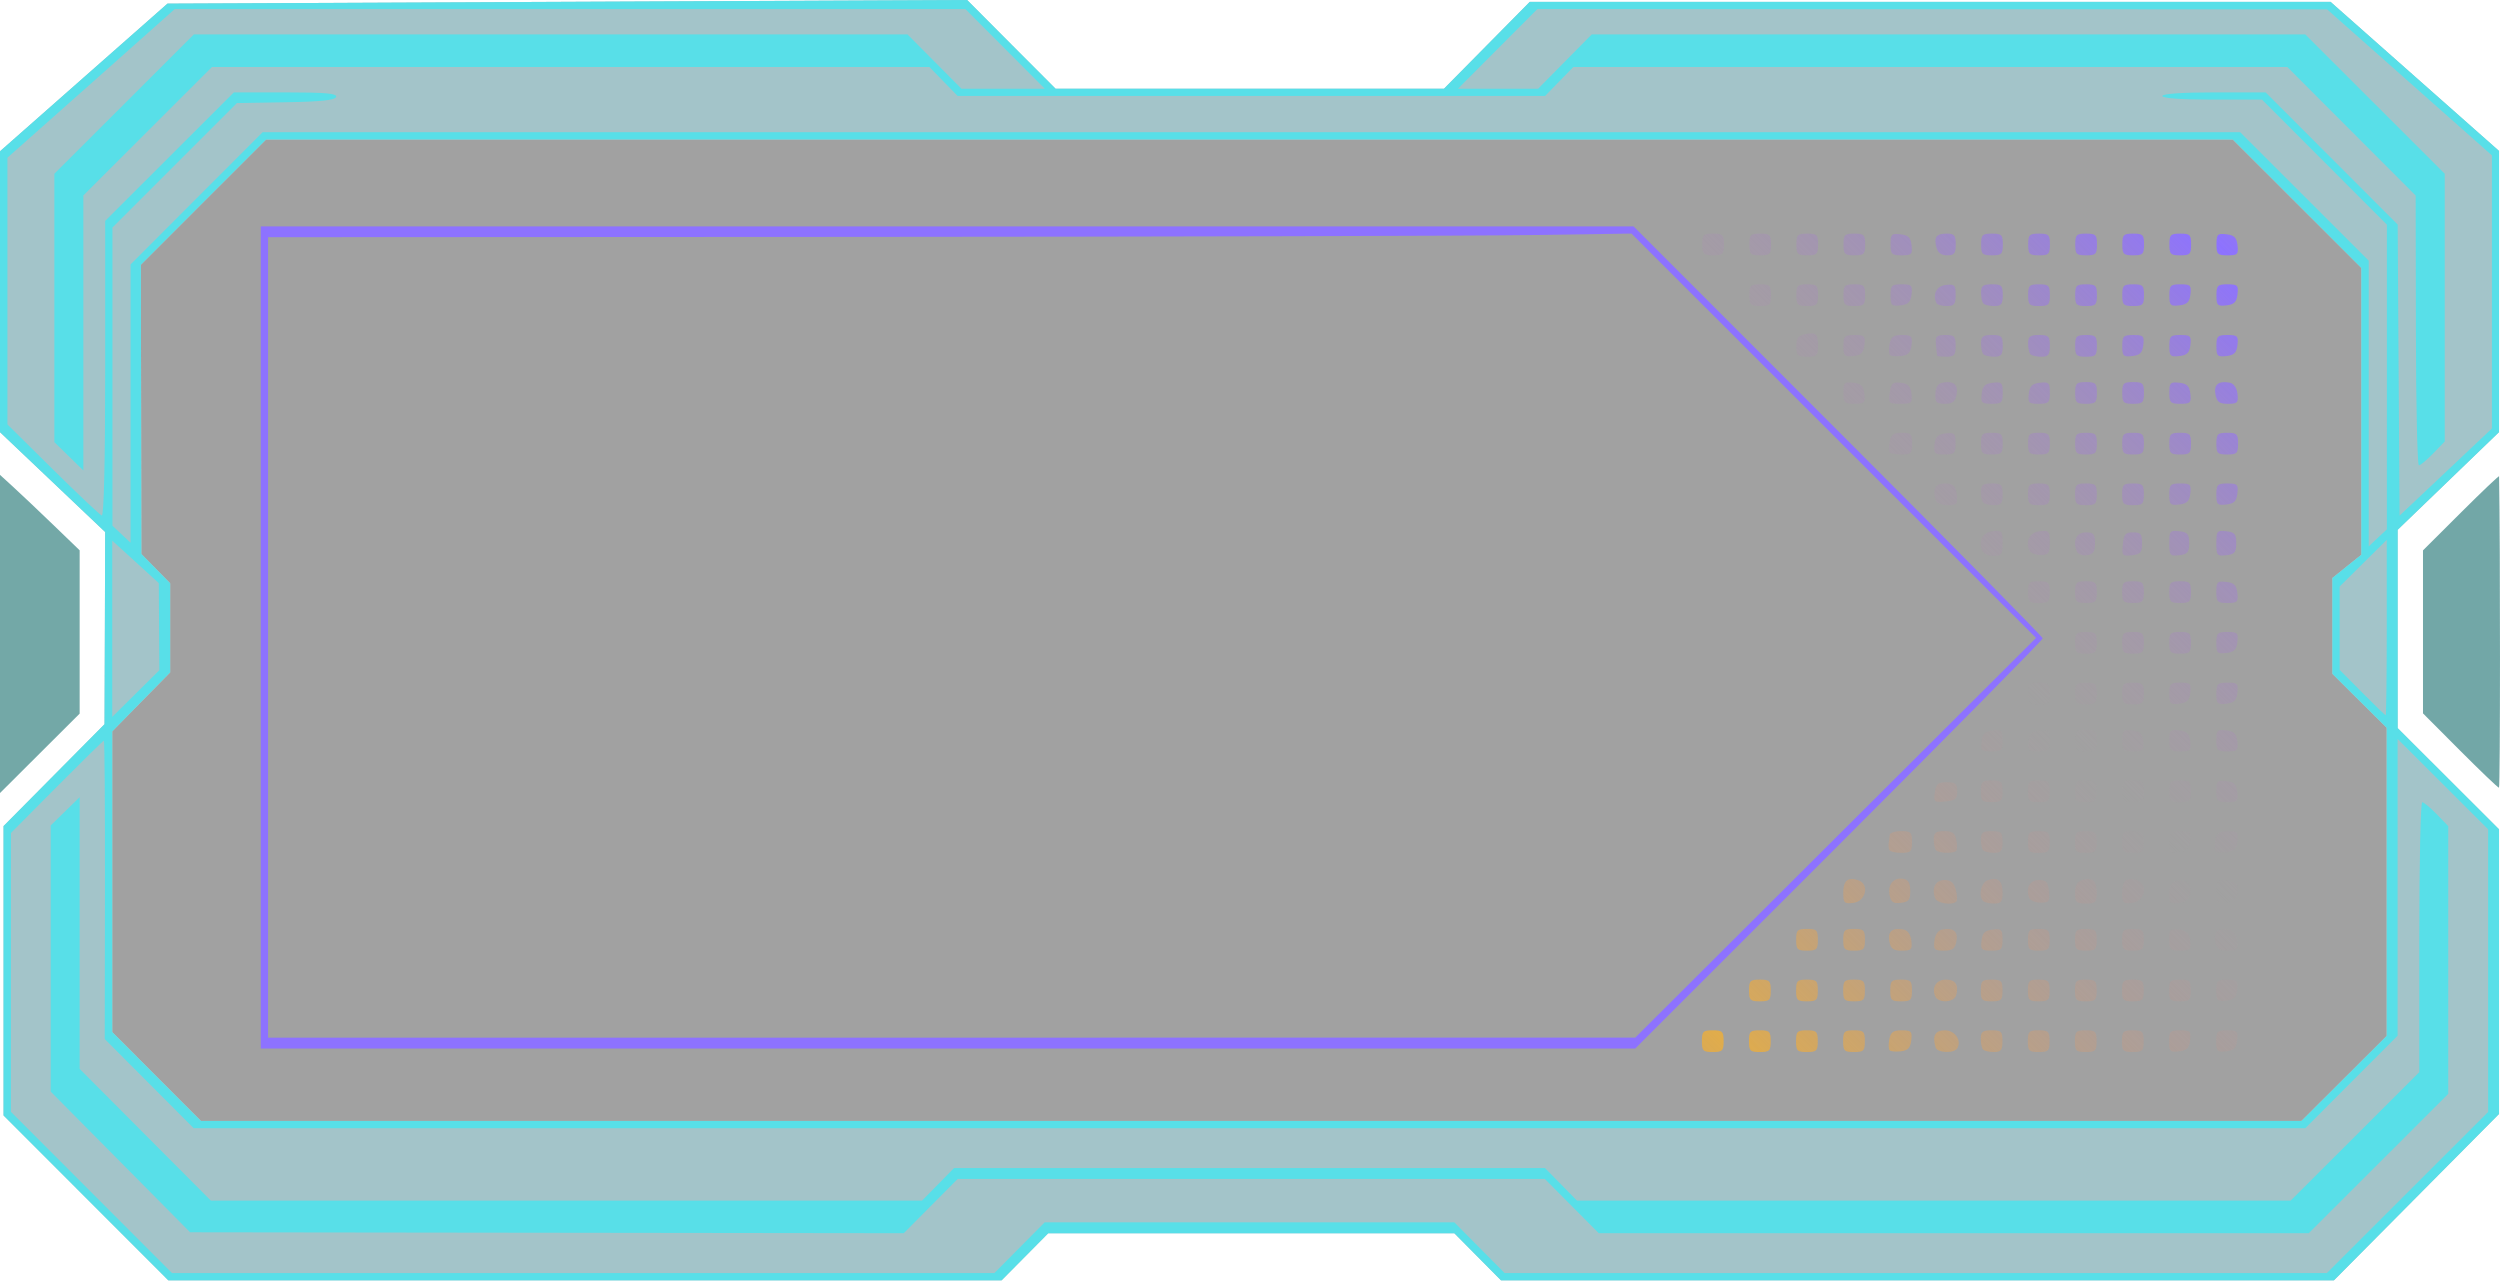
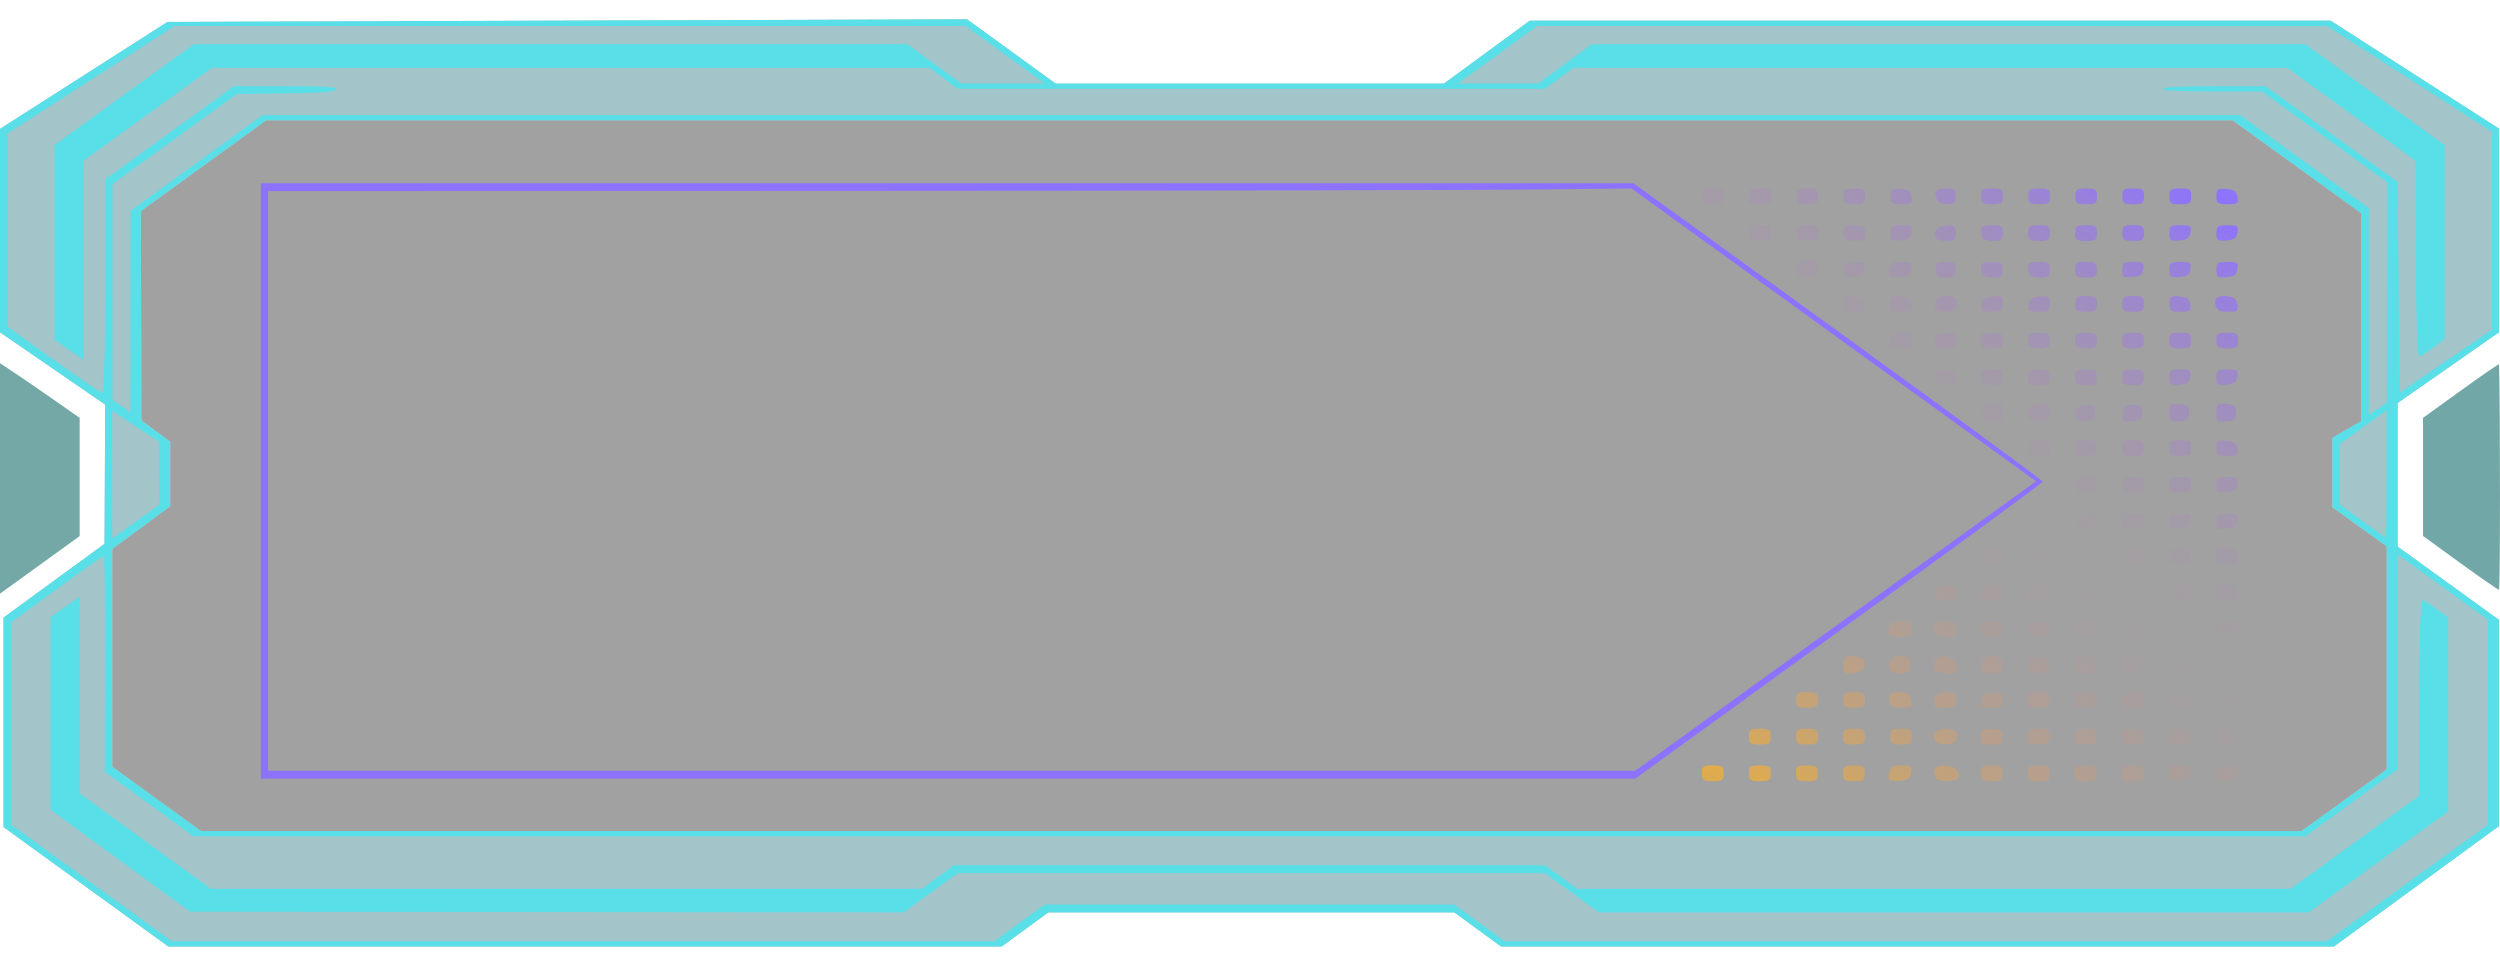
- <svg xmlns="http://www.w3.org/2000/svg" xmlns:xlink="http://www.w3.org/1999/xlink" width="323.562" height="165.703" viewBox="0 0 85.609 43.842" version="1.1" id="svg1" xml:space="preserve">
+ <svg xmlns="http://www.w3.org/2000/svg" xmlns:xlink="http://www.w3.org/1999/xlink" width="323.562" height="125" viewBox="0 0 323.562 125" version="1.1" id="svg1" xml:space="preserve">
  <defs id="defs1">
    <linearGradient id="linearGradient640">
      <stop style="stop-color:#e0ac4b;stop-opacity:1;" offset="0" id="stop640" />
      <stop style="stop-color:#b68fa5;stop-opacity:0;" offset="0.5" id="stop647" />
      <stop style="stop-color:#8d72ff;stop-opacity:1;" offset="1" id="stop641" />
    </linearGradient>
    <linearGradient xlink:href="#linearGradient640" id="linearGradient641" x1="188.697" y1="58.363" x2="210.709" y2="36.336" gradientUnits="userSpaceOnUse" spreadMethod="reflect" />
  </defs>
  <g id="layer1" transform="translate(-132.9531,-26.02425)">
-     <g id="g495" style="display:inline">
+     <g id="g495" style="display:inline" transform="matrix(3.779528,0,0,2.737084,-369.5469,-42.70631)">
      <path id="path499" style="display:inline;opacity:0.547;fill:#58949c;fill-opacity:1" d="m 166.071,26.024 -13.691,0.062 -13.692,0.062 -2.868,2.529 -2.868,2.529 v 4.808 4.808 l 1.801,1.71 1.801,1.71 -0.01,3.291 -0.011,3.291 -1.729,1.744 -1.729,1.744 v 4.954 4.955 l 2.821,2.823 2.821,2.823 h 14.267 14.267 l 0.799,-0.806 0.799,-0.806 h 6.953 6.953 l 0.799,0.806 0.799,0.806 h 14.261 14.261 l 2.827,-2.848 2.827,-2.849 v -4.874 -4.873 l -1.736,-1.733 -1.736,-1.733 v -3.395 -3.395 l 1.736,-1.673 1.736,-1.673 v -4.814 -4.814 l -2.884,-2.552 -2.884,-2.552 -13.711,-0.001 -13.711,-5.17e-4 -1.47,1.488 -1.47,1.488 h -6.649 -6.649 l -1.516,-1.519 z m -24.005,4.775 h 33.672 33.672 l 2.203,2.2 2.202,2.2 v 4.91 4.911 l -0.496,0.398 -0.496,0.399 v 1.64 1.641 l 0.93,0.924 0.93,0.924 v 5.276 5.276 l -1.459,1.455 -1.459,1.455 h -35.967 -35.967 l -1.518,-1.521 -1.517,-1.521 v -5.149 -5.149 l 0.992,-1.01 0.992,-1.009 v -1.525 -1.525 l -0.494,-0.503 -0.493,-0.502 -0.008,-4.952 -0.008,-4.953 2.144,-2.146 z" />
      <path style="display:inline;fill:#156d6c;fill-opacity:0.6" d="m 217.194,51.726 -1.269,-1.273 v -2.791 -2.791 l 1.302,-1.298 c 0.716,-0.714 1.303,-1.271 1.303,-1.238 0.044,2.38 0.042,10.664 -0.003,10.664 -0.035,-1.5e-5 -0.635,-0.573 -1.333,-1.273 z" id="path482" />
      <path style="display:inline;opacity:1;fill:#156d6c;fill-opacity:0.596" d="m 132.953,47.733 v -5.448 l 0.465,0.425 c 0.256,0.234 0.87,0.816 1.364,1.292 l 0.899,0.867 v 2.796 2.796 l -1.364,1.36 -1.364,1.36 z" id="path481" />
      <path style="display:inline;fill:#010102;fill-opacity:0.369" d="m 142.066,30.799 h 33.672 33.672 l 2.203,2.2 2.202,2.2 v 4.91 4.911 l -0.496,0.398 -0.496,0.399 v 1.64 1.641 l 0.93,0.924 0.93,0.924 v 5.276 5.276 l -1.459,1.455 -1.459,1.455 h -35.967 -35.967 l -1.518,-1.521 -1.517,-1.521 v -5.149 -5.149 l 0.992,-1.01 0.992,-1.009 v -1.525 -1.525 l -0.494,-0.503 -0.493,-0.502 -0.008,-4.952 -0.008,-4.953 2.144,-2.146 z" id="path647" />
      <path id="path334" style="display:inline;fill:#58dfe8;fill-opacity:1" d="m 166.071,26.024 -13.691,0.062 -13.692,0.062 -2.868,2.529 -2.868,2.529 v 4.808 4.808 l 1.801,1.71 1.801,1.71 -0.01,3.291 -0.011,3.291 -1.729,1.744 -1.729,1.744 v 4.954 4.955 l 2.821,2.823 2.821,2.823 h 14.267 14.267 l 0.799,-0.806 0.799,-0.806 h 6.953 6.953 l 0.799,0.806 0.799,0.806 h 14.261 14.261 l 2.827,-2.848 2.827,-2.849 v -4.874 -4.873 l -1.736,-1.733 -1.736,-1.733 v -3.395 -3.395 l 1.736,-1.673 1.736,-1.673 v -4.814 -4.814 l -2.884,-2.552 -2.884,-2.552 -13.711,-0.001 -13.711,-5.17e-4 -1.47,1.488 -1.47,1.488 h -6.649 -6.649 l -1.516,-1.519 z m -27.133,0.31 h 13.536 13.536 l 1.36,1.364 1.36,1.364 h -1.427 -1.427 l -0.924,-0.93 -0.924,-0.93 h -12.218 -12.218 l -2.388,2.386 -2.389,2.386 v 4.596 4.596 l 0.496,0.484 0.496,0.484 v -4.708 -4.708 l 2.203,-2.2 2.202,-2.2 h 12.283 12.283 l 0.484,0.496 0.485,0.496 h 10.057 10.058 l 0.484,-0.496 0.485,-0.496 h 12.224 12.223 l 2.198,2.201 2.198,2.201 0.008,4.62 c 0.004,2.541 0.05,4.62 0.102,4.62 0.052,0 0.272,-0.184 0.49,-0.409 l 0.396,-0.409 v -4.584 -4.584 l -2.388,-2.386 -2.388,-2.386 h -12.217 -12.217 l -0.918,0.93 -0.918,0.93 h -1.372 -1.373 l 1.36,-1.364 1.36,-1.364 13.521,0.006 13.521,0.005 2.822,2.5 2.822,2.5 v 4.677 4.676 l -1.581,1.492 -1.581,1.492 -0.033,-4.984 -0.032,-4.984 -2.261,-2.263 -2.261,-2.263 h -1.769 c -1.096,0 -1.768,0.047 -1.768,0.124 0,0.077 0.652,0.124 1.707,0.124 h 1.706 l 2.138,2.14 2.138,2.141 v 5.217 l -5.2e-4,5.217 -0.31,0.291 -0.31,0.291 v -4.891 -4.891 l -2.202,-2.2 -2.202,-2.2 h -33.858 -33.858 l -2.262,2.264 -2.262,2.265 v 4.764 4.765 l -0.31,-0.291 -0.31,-0.291 V 38.921 33.816 l 2.131,-2.131 2.131,-2.131 1.673,-0.028 c 1.207,-0.02 1.687,-0.072 1.724,-0.183 0.04,-0.119 -0.359,-0.155 -1.725,-0.155 h -1.777 l -2.202,2.2 -2.203,2.2 v 5.065 c 0,3.171 -0.044,5.05 -0.118,5.024 -0.065,-0.023 -0.819,-0.734 -1.674,-1.58 l -1.556,-1.539 v -4.567 -4.567 l 2.869,-2.545 z m 3.128,4.465 h 33.672 33.672 l 2.203,2.2 2.202,2.2 v 4.91 4.911 l -0.496,0.398 -0.496,0.399 v 1.64 1.641 l 0.93,0.924 0.93,0.924 v 5.276 5.276 l -1.459,1.455 -1.459,1.455 h -35.967 -35.967 l -1.518,-1.521 -1.517,-1.521 v -5.149 -5.149 l 0.992,-1.01 0.992,-1.009 v -1.525 -1.525 l -0.494,-0.503 -0.493,-0.502 -0.008,-4.952 -0.008,-4.953 2.144,-2.146 z m 72.618,13.712 v 3.004 c 0,1.652 -0.016,3.004 -0.035,3.004 -0.019,0 -0.382,-0.351 -0.806,-0.779 l -0.772,-0.778 v -1.427 -1.426 l 0.806,-0.799 z m -77.887,0.027 0.797,0.727 0.797,0.727 0.009,1.492 0.009,1.492 -0.806,0.799 -0.806,0.799 v -3.018 z m 78.259,6.791 1.55,1.547 1.55,1.547 v 4.839 4.84 l -2.761,2.758 -2.761,2.758 h -14.079 -14.079 l -0.861,-0.868 -0.861,-0.868 h -7.014 -7.014 l -0.861,0.868 -0.861,0.868 H 152.924 138.843 l -2.758,-2.761 -2.758,-2.761 5.2e-4,-4.774 0.001,-4.774 1.57,-1.581 c 0.864,-0.87 1.589,-1.581 1.613,-1.581 0.024,0 0.04,2.299 0.036,5.109 l -0.008,5.109 1.522,1.526 1.523,1.527 h 36.156 36.156 l 1.579,-1.583 1.58,-1.583 v -5.081 z m -79.375,1.993 -0.496,0.484 -0.496,0.484 v 4.557 4.557 l 2.387,2.409 2.387,2.409 12.219,0.016 12.219,0.016 0.924,-0.93 0.924,-0.93 h 10.052 10.052 l 0.924,0.93 0.924,0.93 h 12.156 12.156 l 2.389,-2.386 2.388,-2.386 v -4.584 -4.584 l -0.396,-0.409 c -0.218,-0.225 -0.441,-0.409 -0.496,-0.409 -0.055,0 -0.1,2.08 -0.1,4.621 v 4.621 l -2.202,2.2 -2.203,2.2 H 199.175 186.955 l -0.548,-0.558 -0.548,-0.558 h -10.118 -10.118 l -0.548,0.558 -0.548,0.558 h -12.177 -12.176 l -2.247,-2.256 -2.246,-2.256 V 57.974 Z" />
      <path id="path638" style="display:inline;fill:url(#linearGradient641);fill-opacity:1" d="m 191.616,34.024 c -0.331,0 -0.372,0.041 -0.372,0.372 0,0.331 0.041,0.372 0.372,0.372 0.331,0 0.372,-0.041 0.372,-0.372 0,-0.331 -0.041,-0.372 -0.372,-0.372 z m 1.612,0 c -0.331,0 -0.372,0.041 -0.372,0.372 0,0.331 0.041,0.372 0.372,0.372 0.331,0 0.372,-0.041 0.372,-0.372 0,-0.331 -0.041,-0.372 -0.372,-0.372 z m 1.612,0 c -0.331,0 -0.372,0.041 -0.372,0.372 0,0.331 0.041,0.372 0.372,0.372 0.331,0 0.372,-0.041 0.372,-0.372 0,-0.331 -0.041,-0.372 -0.372,-0.372 z m 1.612,0 c -0.331,0 -0.372,0.041 -0.372,0.372 0,0.331 0.041,0.372 0.372,0.372 0.331,0 0.372,-0.041 0.372,-0.372 0,-0.331 -0.041,-0.372 -0.372,-0.372 z m 3.17,0 c -0.365,0 -0.452,0.116 -0.359,0.474 0.048,0.182 0.167,0.27 0.366,0.27 0.246,0 0.296,-0.063 0.296,-0.372 0,-0.312 -0.049,-0.372 -0.303,-0.372 z m 1.543,0 c -0.331,0 -0.372,0.041 -0.372,0.372 0,0.331 0.041,0.372 0.372,0.372 0.331,0 0.372,-0.041 0.372,-0.372 0,-0.331 -0.041,-0.372 -0.372,-0.372 z m 1.612,0 c -0.331,0 -0.372,0.041 -0.372,0.372 0,0.331 0.041,0.372 0.372,0.372 0.331,0 0.372,-0.041 0.372,-0.372 0,-0.331 -0.041,-0.372 -0.372,-0.372 z m 1.612,0 c -0.331,0 -0.372,0.041 -0.372,0.372 0,0.331 0.041,0.372 0.372,0.372 0.331,0 0.372,-0.041 0.372,-0.372 0,-0.331 -0.041,-0.372 -0.372,-0.372 z m 1.612,0 c -0.331,0 -0.372,0.041 -0.372,0.372 0,0.331 0.041,0.372 0.372,0.372 0.331,0 0.372,-0.041 0.372,-0.372 0,-0.331 -0.041,-0.372 -0.372,-0.372 z m 1.612,0 c -0.331,0 -0.372,0.041 -0.372,0.372 0,0.331 0.041,0.372 0.372,0.372 0.331,0 0.372,-0.041 0.372,-0.372 0,-0.331 -0.041,-0.372 -0.372,-0.372 z m -9.763,0.013 c -0.139,0.011 -0.159,0.095 -0.159,0.351 0,0.342 0.039,0.38 0.38,0.38 0.342,0 0.376,-0.035 0.341,-0.341 -0.031,-0.268 -0.112,-0.35 -0.38,-0.38 -0.077,-0.009 -0.136,-0.013 -0.182,-0.01 z m 11.162,0 c -0.139,0.011 -0.159,0.095 -0.159,0.351 0,0.342 0.039,0.38 0.38,0.38 0.342,0 0.376,-0.035 0.341,-0.341 -0.031,-0.268 -0.112,-0.35 -0.38,-0.38 -0.077,-0.009 -0.136,-0.013 -0.182,-0.01 z m -15.786,1.723 c -0.331,0 -0.372,0.041 -0.372,0.372 0,0.331 0.041,0.372 0.372,0.372 0.331,0 0.372,-0.041 0.372,-0.372 0,-0.331 -0.041,-0.372 -0.372,-0.372 z m 1.612,0 c -0.331,0 -0.372,0.041 -0.372,0.372 0,0.331 0.041,0.372 0.372,0.372 0.331,0 0.372,-0.041 0.372,-0.372 0,-0.331 -0.041,-0.372 -0.372,-0.372 z m 1.612,0 c -0.331,0 -0.372,0.041 -0.372,0.372 0,0.331 0.041,0.372 0.372,0.372 0.331,0 0.372,-0.041 0.372,-0.372 0,-0.331 -0.041,-0.372 -0.372,-0.372 z m 1.621,0 c -0.342,0 -0.38,0.039 -0.38,0.38 0,0.342 0.035,0.376 0.341,0.341 0.268,-0.031 0.35,-0.112 0.38,-0.38 0.035,-0.306 6.5e-4,-0.341 -0.341,-0.341 z m 3.092,0 c -0.307,0 -0.372,0.051 -0.372,0.289 0,0.159 0.037,0.327 0.083,0.372 0.045,0.045 0.213,0.083 0.372,0.083 0.239,0 0.289,-0.065 0.289,-0.372 0,-0.331 -0.041,-0.372 -0.372,-0.372 z m 1.612,0 c -0.331,0 -0.372,0.041 -0.372,0.372 0,0.331 0.041,0.372 0.372,0.372 0.331,0 0.372,-0.041 0.372,-0.372 0,-0.331 -0.041,-0.372 -0.372,-0.372 z m 1.612,0 c -0.331,0 -0.372,0.041 -0.372,0.372 0,0.331 0.041,0.372 0.372,0.372 0.331,0 0.372,-0.041 0.372,-0.372 0,-0.331 -0.041,-0.372 -0.372,-0.372 z m 1.612,0 c -0.331,0 -0.372,0.041 -0.372,0.372 0,0.331 0.041,0.372 0.372,0.372 0.331,0 0.372,-0.041 0.372,-0.372 0,-0.331 -0.041,-0.372 -0.372,-0.372 z m 1.621,0 c -0.342,0 -0.38,0.039 -0.38,0.38 0,0.342 0.035,0.376 0.341,0.341 0.268,-0.031 0.35,-0.112 0.38,-0.38 0.035,-0.306 6.5e-4,-0.341 -0.341,-0.341 z m 1.612,0 c -0.342,0 -0.38,0.039 -0.38,0.38 0,0.342 0.035,0.376 0.341,0.341 0.268,-0.031 0.35,-0.112 0.38,-0.38 0.035,-0.306 6.5e-4,-0.341 -0.341,-0.341 z m -9.477,0.012 c -0.021,-0.001 -0.045,-10e-4 -0.071,5.17e-4 -0.03,0.002 -0.065,0.005 -0.103,0.01 -0.319,0.037 -0.462,0.326 -0.311,0.628 0.026,0.051 0.183,0.093 0.349,0.093 0.255,0 0.303,-0.06 0.303,-0.38 0,-0.262 -0.02,-0.343 -0.167,-0.351 z m -4.754,1.667 c -0.059,-0.002 -0.134,0.009 -0.229,0.027 -0.242,0.046 -0.307,0.134 -0.307,0.417 0,0.315 0.045,0.358 0.372,0.358 0.326,0 0.372,-0.044 0.372,-0.351 0,-0.331 -0.031,-0.444 -0.208,-0.45 z m 1.456,0.057 c -0.342,0 -0.38,0.039 -0.38,0.38 0,0.342 0.035,0.376 0.341,0.341 0.268,-0.031 0.35,-0.112 0.38,-0.38 0.035,-0.306 6.5e-4,-0.341 -0.341,-0.341 z m 1.627,0 c -0.291,0 -0.378,0.063 -0.425,0.307 -0.032,0.169 -0.027,0.339 0.012,0.378 0.039,0.039 0.212,0.054 0.386,0.034 0.24,-0.028 0.324,-0.118 0.354,-0.378 0.035,-0.304 -6.5e-4,-0.341 -0.327,-0.341 z m 1.485,0 c -0.31,0 -0.349,0.042 -0.322,0.341 0.017,0.188 0.036,0.355 0.043,0.372 v 5.17e-4 c 0.011,0.017 0.155,0.03 0.322,0.03 0.262,0 0.31,-0.058 0.31,-0.372 0,-0.326 -0.043,-0.372 -0.353,-0.372 z m 1.593,0 c -0.307,0 -0.372,0.051 -0.372,0.289 0,0.159 0.037,0.327 0.083,0.372 0.045,0.045 0.213,0.083 0.372,0.083 0.239,0 0.289,-0.065 0.289,-0.372 0,-0.331 -0.041,-0.372 -0.372,-0.372 z m 1.612,0 c -0.307,0 -0.372,0.051 -0.372,0.289 0,0.159 0.037,0.327 0.083,0.372 0.045,0.045 0.213,0.083 0.372,0.083 0.239,0 0.289,-0.065 0.289,-0.372 0,-0.331 -0.041,-0.372 -0.372,-0.372 z m 1.612,0 c -0.331,0 -0.372,0.041 -0.372,0.372 0,0.331 0.041,0.372 0.372,0.372 0.331,0 0.372,-0.041 0.372,-0.372 0,-0.331 -0.041,-0.372 -0.372,-0.372 z m 1.621,0 c -0.342,0 -0.38,0.039 -0.38,0.38 0,0.342 0.035,0.376 0.341,0.341 0.268,-0.031 0.35,-0.112 0.38,-0.38 0.035,-0.306 6.5e-4,-0.341 -0.341,-0.341 z m 1.612,0 c -0.342,0 -0.38,0.039 -0.38,0.38 0,0.342 0.035,0.376 0.341,0.341 0.268,-0.031 0.35,-0.112 0.38,-0.38 0.035,-0.306 6.5e-4,-0.341 -0.341,-0.341 z m 1.612,0 c -0.342,0 -0.38,0.039 -0.38,0.38 0,0.342 0.035,0.376 0.341,0.341 0.268,-0.031 0.35,-0.112 0.38,-0.38 0.035,-0.306 6.5e-4,-0.341 -0.341,-0.341 z m -4.845,1.612 c -0.331,0 -0.372,0.041 -0.372,0.372 0,0.331 0.041,0.372 0.372,0.372 0.331,0 0.372,-0.041 0.372,-0.372 0,-0.331 -0.041,-0.372 -0.372,-0.372 z m 1.612,0 c -0.331,0 -0.372,0.041 -0.372,0.372 0,0.331 0.041,0.372 0.372,0.372 0.331,0 0.372,-0.041 0.372,-0.372 0,-0.331 -0.041,-0.372 -0.372,-0.372 z m -6.34,0.002 c -0.057,-7.64e-4 -0.122,0.006 -0.195,0.02 -0.147,0.028 -0.229,0.16 -0.237,0.382 -0.011,0.29 0.037,0.34 0.327,0.34 0.266,0 0.352,-0.069 0.4,-0.32 0.053,-0.277 -0.046,-0.419 -0.295,-0.422 z m 9.455,0 c -0.248,0.004 -0.347,0.145 -0.295,0.422 0.049,0.258 0.132,0.32 0.427,0.32 0.326,0 0.361,-0.037 0.327,-0.34 -0.024,-0.21 -0.125,-0.356 -0.264,-0.382 -0.073,-0.014 -0.138,-0.021 -0.195,-0.02 z m -12.878,0.011 c -0.139,0.011 -0.159,0.095 -0.159,0.351 0,0.342 0.039,0.38 0.38,0.38 0.342,0 0.376,-0.035 0.341,-0.341 -0.031,-0.268 -0.112,-0.35 -0.38,-0.38 -0.077,-0.009 -0.136,-0.013 -0.182,-0.01 z m 5.14,0 c -0.046,-0.004 -0.106,0.001 -0.182,0.01 -0.268,0.031 -0.35,0.112 -0.38,0.38 -0.035,0.306 -6.5e-4,0.341 0.341,0.341 0.342,0 0.38,-0.039 0.38,-0.38 0,-0.256 -0.02,-0.34 -0.159,-0.351 z m 1.612,0 c -0.046,-0.004 -0.106,0.001 -0.182,0.01 -0.268,0.031 -0.35,0.112 -0.38,0.38 -0.035,0.306 -6.5e-4,0.341 0.341,0.341 0.342,0 0.38,-0.039 0.38,-0.38 0,-0.256 -0.02,-0.34 -0.159,-0.351 z m 4.41,0 c -0.139,0.011 -0.159,0.095 -0.159,0.351 0,0.342 0.039,0.38 0.38,0.38 0.342,0 0.376,-0.035 0.341,-0.341 -0.031,-0.268 -0.112,-0.35 -0.38,-0.38 -0.077,-0.009 -0.136,-0.013 -0.182,-0.01 z m -9.447,0.003 c -0.198,-0.008 -0.245,0.065 -0.287,0.349 -0.053,0.359 -0.033,0.379 0.365,0.379 0.386,0 0.417,-0.028 0.381,-0.341 -0.03,-0.263 -0.114,-0.35 -0.365,-0.379 -0.035,-0.004 -0.066,-0.007 -0.095,-0.008 z m 0.125,1.72 c -0.282,0 -0.37,0.065 -0.416,0.307 -0.033,0.169 -0.03,0.336 0.006,0.372 h 5.2e-4 c 0.036,0.036 0.223,0.065 0.416,0.065 0.308,0 0.351,-0.046 0.351,-0.372 0,-0.327 -0.043,-0.372 -0.358,-0.372 z m 3.086,0 c -0.331,0 -0.372,0.041 -0.372,0.372 0,0.331 0.041,0.372 0.372,0.372 0.331,0 0.372,-0.041 0.372,-0.372 0,-0.331 -0.041,-0.372 -0.372,-0.372 z m 1.612,0 c -0.331,0 -0.372,0.041 -0.372,0.372 0,0.331 0.041,0.372 0.372,0.372 0.331,0 0.372,-0.041 0.372,-0.372 0,-0.331 -0.041,-0.372 -0.372,-0.372 z m 1.612,0 c -0.331,0 -0.372,0.041 -0.372,0.372 0,0.331 0.041,0.372 0.372,0.372 0.331,0 0.372,-0.041 0.372,-0.372 0,-0.331 -0.041,-0.372 -0.372,-0.372 z m 1.612,0 c -0.331,0 -0.372,0.041 -0.372,0.372 0,0.331 0.041,0.372 0.372,0.372 0.331,0 0.372,-0.041 0.372,-0.372 0,-0.331 -0.041,-0.372 -0.372,-0.372 z m 1.612,0 c -0.331,0 -0.372,0.041 -0.372,0.372 0,0.331 0.041,0.372 0.372,0.372 0.331,0 0.372,-0.041 0.372,-0.372 0,-0.331 -0.041,-0.372 -0.372,-0.372 z m 1.612,0 c -0.331,0 -0.372,0.041 -0.372,0.372 0,0.331 0.041,0.372 0.372,0.372 0.331,0 0.372,-0.041 0.372,-0.372 0,-0.331 -0.041,-0.372 -0.372,-0.372 z m -9.469,0.012 c -0.021,-0.001 -0.045,-0.001 -0.071,5.17e-4 -0.03,0.002 -0.065,0.005 -0.103,0.01 -0.268,0.031 -0.35,0.112 -0.38,0.38 -0.035,0.306 -6.5e-4,0.341 0.341,0.341 0.342,0 0.38,-0.039 0.38,-0.38 0,-0.262 -0.02,-0.343 -0.167,-0.351 z m -0.199,1.724 c -0.331,0 -0.432,0.192 -0.31,0.589 0.047,0.151 0.57,0.219 0.699,0.09 0.035,-0.036 0.039,-0.203 0.006,-0.372 -0.045,-0.237 -0.136,-0.307 -0.396,-0.307 z m 1.606,0 c -0.307,0 -0.372,0.051 -0.372,0.289 0,0.159 0.037,0.327 0.083,0.372 0.045,0.045 0.213,0.083 0.372,0.083 0.239,0 0.289,-0.065 0.289,-0.372 0,-0.331 -0.041,-0.372 -0.372,-0.372 z m 1.612,0 c -0.331,0 -0.372,0.041 -0.372,0.372 0,0.331 0.041,0.372 0.372,0.372 0.331,0 0.372,-0.041 0.372,-0.372 0,-0.331 -0.041,-0.372 -0.372,-0.372 z m 1.612,0 c -0.331,0 -0.372,0.041 -0.372,0.372 0,0.331 0.041,0.372 0.372,0.372 0.331,0 0.372,-0.041 0.372,-0.372 0,-0.331 -0.041,-0.372 -0.372,-0.372 z m 1.612,0 c -0.331,0 -0.372,0.041 -0.372,0.372 0,0.331 0.041,0.372 0.372,0.372 0.331,0 0.372,-0.041 0.372,-0.372 0,-0.331 -0.041,-0.372 -0.372,-0.372 z m 1.621,0 c -0.342,0 -0.38,0.039 -0.38,0.38 0,0.342 0.035,0.376 0.341,0.341 0.268,-0.031 0.35,-0.112 0.38,-0.38 0.035,-0.306 6.5e-4,-0.341 -0.341,-0.341 z m 1.612,0 c -0.342,0 -0.38,0.039 -0.38,0.38 0,0.342 0.035,0.376 0.341,0.341 0.268,-0.031 0.35,-0.112 0.38,-0.38 0.035,-0.306 6.5e-4,-0.341 -0.341,-0.341 z m -7.861,1.625 c -0.021,-0.001 -0.045,-0.001 -0.072,5.17e-4 -0.031,0.002 -0.066,0.005 -0.105,0.01 -0.345,0.04 -0.492,0.314 -0.357,0.667 0.038,0.098 0.21,0.179 0.382,0.179 0.277,0 0.314,-0.052 0.314,-0.442 0,-0.313 -0.015,-0.404 -0.163,-0.413 z m 1.612,0 c -0.021,-0.001 -0.045,-0.001 -0.072,5.17e-4 -0.031,0.002 -0.065,0.005 -0.104,0.01 -0.339,0.039 -0.492,0.313 -0.362,0.651 0.035,0.09 0.206,0.163 0.382,0.163 0.282,0 0.32,-0.051 0.32,-0.427 0,-0.3 -0.016,-0.389 -0.164,-0.398 z m 4.411,5.17e-4 c -0.14,0.013 -0.154,0.107 -0.154,0.421 0,0.418 0.024,0.448 0.341,0.411 0.288,-0.033 0.341,-0.098 0.341,-0.411 0,-0.314 -0.053,-0.378 -0.341,-0.411 -0.079,-0.009 -0.14,-0.014 -0.187,-0.01 z m 1.612,0 c -0.14,0.013 -0.154,0.107 -0.154,0.421 0,0.418 0.024,0.448 0.341,0.411 0.288,-0.033 0.341,-0.098 0.341,-0.411 0,-0.314 -0.053,-0.378 -0.341,-0.411 -0.079,-0.009 -0.14,-0.014 -0.187,-0.01 z m -4.617,0.049 c -0.32,0 -0.46,0.277 -0.322,0.636 0.042,0.11 0.187,0.171 0.351,0.148 0.219,-0.031 0.28,-0.12 0.28,-0.412 0,-0.314 -0.049,-0.372 -0.308,-0.372 z m 1.611,0 c -0.261,0 -0.317,0.065 -0.35,0.412 -0.037,0.386 -0.018,0.41 0.31,0.372 0.297,-0.034 0.35,-0.096 0.35,-0.412 0,-0.314 -0.048,-0.372 -0.31,-0.372 z m -3.225,1.674 c -0.331,0 -0.372,0.041 -0.372,0.372 0,0.331 0.041,0.372 0.372,0.372 0.331,0 0.372,-0.041 0.372,-0.372 0,-0.331 -0.041,-0.372 -0.372,-0.372 z m 1.612,0 c -0.331,0 -0.372,0.041 -0.372,0.372 0,0.331 0.041,0.372 0.372,0.372 0.331,0 0.372,-0.041 0.372,-0.372 0,-0.331 -0.041,-0.372 -0.372,-0.372 z m 1.612,0 c -0.331,0 -0.372,0.041 -0.372,0.372 0,0.331 0.041,0.372 0.372,0.372 0.331,0 0.372,-0.041 0.372,-0.372 0,-0.331 -0.041,-0.372 -0.372,-0.372 z m 1.612,0 c -0.331,0 -0.372,0.041 -0.372,0.372 0,0.331 0.041,0.372 0.372,0.372 0.331,0 0.372,-0.041 0.372,-0.372 0,-0.331 -0.041,-0.372 -0.372,-0.372 z m 1.399,0.013 c -0.139,0.011 -0.159,0.095 -0.159,0.351 0,0.342 0.039,0.38 0.38,0.38 0.342,0 0.376,-0.035 0.341,-0.341 -0.031,-0.268 -0.112,-0.35 -0.38,-0.38 -0.077,-0.009 -0.136,-0.013 -0.182,-0.01 z m -4.623,1.723 c -0.331,0 -0.372,0.041 -0.372,0.372 0,0.331 0.041,0.372 0.372,0.372 0.331,0 0.372,-0.041 0.372,-0.372 0,-0.331 -0.041,-0.372 -0.372,-0.372 z m 1.612,0 c -0.331,0 -0.372,0.041 -0.372,0.372 0,0.331 0.041,0.372 0.372,0.372 0.331,0 0.372,-0.041 0.372,-0.372 0,-0.331 -0.041,-0.372 -0.372,-0.372 z m 1.612,0 c -0.331,0 -0.372,0.041 -0.372,0.372 0,0.331 0.041,0.372 0.372,0.372 0.331,0 0.372,-0.041 0.372,-0.372 0,-0.331 -0.041,-0.372 -0.372,-0.372 z m 1.621,0 c -0.342,0 -0.38,0.039 -0.38,0.38 0,0.342 0.035,0.376 0.341,0.341 0.268,-0.031 0.35,-0.112 0.38,-0.38 0.035,-0.306 6.5e-4,-0.341 -0.341,-0.341 z m -6.457,1.736 c -0.331,0 -0.372,0.041 -0.372,0.372 0,0.331 0.041,0.372 0.372,0.372 0.331,0 0.372,-0.041 0.372,-0.372 0,-0.331 -0.041,-0.372 -0.372,-0.372 z m 1.612,0 c -0.331,0 -0.372,0.041 -0.372,0.372 0,0.331 0.041,0.372 0.372,0.372 0.331,0 0.372,-0.041 0.372,-0.372 0,-0.331 -0.041,-0.372 -0.372,-0.372 z m 1.612,0 c -0.331,0 -0.372,0.041 -0.372,0.372 0,0.331 0.041,0.372 0.372,0.372 0.331,0 0.372,-0.041 0.372,-0.372 0,-0.331 -0.041,-0.372 -0.372,-0.372 z m 1.621,0 c -0.342,0 -0.38,0.039 -0.38,0.38 0,0.342 0.035,0.376 0.341,0.341 0.268,-0.031 0.35,-0.112 0.38,-0.38 0.035,-0.306 6.5e-4,-0.341 -0.341,-0.341 z m 1.612,0 c -0.342,0 -0.38,0.039 -0.38,0.38 0,0.342 0.035,0.376 0.341,0.341 0.268,-0.031 0.35,-0.112 0.38,-0.38 0.035,-0.306 6.5e-4,-0.341 -0.341,-0.341 z m -4.845,1.612 c -0.331,0 -0.372,0.041 -0.372,0.372 0,0.331 0.041,0.372 0.372,0.372 0.331,0 0.372,-0.041 0.372,-0.372 0,-0.331 -0.041,-0.372 -0.372,-0.372 z m -3.091,0.013 c -0.03,0.002 -0.064,0.005 -0.102,0.01 -0.268,0.031 -0.35,0.112 -0.38,0.38 -0.035,0.306 -6.5e-4,0.341 0.341,0.341 0.342,0 0.38,-0.039 0.38,-0.38 0,-0.256 -0.02,-0.34 -0.159,-0.351 -0.023,-0.002 -0.05,-0.002 -0.08,0 z m 1.612,0 c -0.03,0.002 -0.064,0.005 -0.102,0.01 -0.268,0.031 -0.35,0.112 -0.38,0.38 -0.035,0.306 -6.5e-4,0.341 0.341,0.341 0.342,0 0.38,-0.039 0.38,-0.38 0,-0.256 -0.02,-0.34 -0.159,-0.351 -0.023,-0.002 -0.05,-0.002 -0.08,0 z m 2.878,0 c -0.139,0.011 -0.159,0.095 -0.159,0.351 0,0.342 0.039,0.38 0.38,0.38 0.342,0 0.376,-0.035 0.341,-0.341 -0.031,-0.268 -0.112,-0.35 -0.38,-0.38 -0.077,-0.009 -0.136,-0.013 -0.182,-0.01 z m 1.612,0 c -0.139,0.011 -0.159,0.095 -0.159,0.351 0,0.342 0.039,0.38 0.38,0.38 0.342,0 0.376,-0.035 0.341,-0.341 -0.031,-0.268 -0.112,-0.35 -0.38,-0.38 -0.077,-0.009 -0.136,-0.013 -0.182,-0.01 z m 1.612,0 c -0.139,0.011 -0.159,0.095 -0.159,0.351 0,0.342 0.039,0.38 0.38,0.38 0.342,0 0.376,-0.035 0.341,-0.341 -0.031,-0.268 -0.112,-0.35 -0.38,-0.38 -0.077,-0.009 -0.136,-0.013 -0.182,-0.01 z m -7.848,1.723 c -0.331,0 -0.372,0.041 -0.372,0.372 0,0.331 0.041,0.372 0.372,0.372 0.331,0 0.372,-0.041 0.372,-0.372 0,-0.331 -0.041,-0.372 -0.372,-0.372 z m 1.612,0 c -0.331,0 -0.372,0.041 -0.372,0.372 0,0.331 0.041,0.372 0.372,0.372 0.331,0 0.372,-0.041 0.372,-0.372 0,-0.331 -0.041,-0.372 -0.372,-0.372 z m 1.612,0 c -0.331,0 -0.372,0.041 -0.372,0.372 0,0.331 0.041,0.372 0.372,0.372 0.331,0 0.372,-0.041 0.372,-0.372 0,-0.331 -0.041,-0.372 -0.372,-0.372 z m 1.612,0 c -0.331,0 -0.372,0.041 -0.372,0.372 0,0.331 0.041,0.372 0.372,0.372 0.331,0 0.372,-0.041 0.372,-0.372 0,-0.331 -0.041,-0.372 -0.372,-0.372 z m 1.612,0 c -0.331,0 -0.372,0.041 -0.372,0.372 0,0.331 0.041,0.372 0.372,0.372 0.331,0 0.372,-0.041 0.372,-0.372 0,-0.331 -0.041,-0.372 -0.372,-0.372 z m 1.399,0.013 c -0.139,0.011 -0.159,0.095 -0.159,0.351 0,0.342 0.039,0.38 0.38,0.38 0.342,0 0.376,-0.035 0.341,-0.341 -0.031,-0.268 -0.112,-0.35 -0.38,-0.38 -0.077,-0.009 -0.136,-0.013 -0.182,-0.01 z m -9.39,0.049 c -0.301,0 -0.368,0.057 -0.407,0.349 -0.044,0.328 -0.022,0.347 0.362,0.31 0.343,-0.033 0.408,-0.089 0.407,-0.349 -0.001,-0.259 -0.061,-0.31 -0.362,-0.31 z m -1.559,1.674 c -0.205,0 -0.379,0.056 -0.388,0.124 -0.009,0.068 -0.026,0.194 -0.039,0.279 -0.013,0.085 -0.002,0.197 0.023,0.248 0.025,0.051 0.21,0.093 0.411,0.093 0.323,0 0.365,-0.043 0.365,-0.372 0,-0.331 -0.041,-0.372 -0.372,-0.372 z m 1.474,0 c -0.292,2.4e-5 -0.358,0.053 -0.358,0.289 0,0.159 0.037,0.327 0.083,0.372 0.098,0.098 0.592,0.111 0.685,0.018 0.035,-0.036 0.039,-0.203 0.006,-0.372 -0.046,-0.242 -0.135,-0.307 -0.417,-0.307 z m 1.627,0 c -0.307,0 -0.372,0.051 -0.372,0.289 0,0.159 0.037,0.327 0.083,0.372 0.045,0.045 0.213,0.083 0.372,0.083 0.239,0 0.289,-0.065 0.289,-0.372 0,-0.331 -0.041,-0.372 -0.372,-0.372 z m 1.612,0 c -0.331,0 -0.372,0.041 -0.372,0.372 0,0.331 0.041,0.372 0.372,0.372 0.331,0 0.372,-0.041 0.372,-0.372 0,-0.331 -0.041,-0.372 -0.372,-0.372 z m 1.612,0 c -0.331,0 -0.372,0.041 -0.372,0.372 0,0.331 0.041,0.372 0.372,0.372 0.331,0 0.372,-0.041 0.372,-0.372 0,-0.331 -0.041,-0.372 -0.372,-0.372 z m 1.612,0 c -0.331,0 -0.372,0.041 -0.372,0.372 0,0.331 0.041,0.372 0.372,0.372 0.331,0 0.372,-0.041 0.372,-0.372 0,-0.331 -0.041,-0.372 -0.372,-0.372 z m 1.621,0 c -0.342,0 -0.38,0.039 -0.38,0.38 0,0.342 0.035,0.376 0.341,0.341 0.268,-0.031 0.35,-0.112 0.38,-0.38 0.035,-0.306 6.5e-4,-0.341 -0.341,-0.341 z m 1.627,0 c -0.291,0 -0.378,0.063 -0.425,0.307 -0.032,0.169 -0.027,0.339 0.012,0.378 0.039,0.039 0.212,0.054 0.386,0.034 0.24,-0.028 0.324,-0.118 0.354,-0.378 0.035,-0.304 -6.5e-4,-0.341 -0.327,-0.341 z m -11.217,1.625 c -0.265,0.009 -0.428,0.239 -0.368,0.553 0.049,0.256 0.122,0.309 0.386,0.279 0.27,-0.031 0.326,-0.101 0.326,-0.408 0,-0.258 -0.068,-0.384 -0.223,-0.413 -0.042,-0.008 -0.082,-0.011 -0.119,-0.01 z m 3.233,0.013 c -0.063,-0.003 -0.138,0.009 -0.225,0.037 -0.24,0.076 -0.346,0.542 -0.164,0.723 0.045,0.045 0.213,0.083 0.372,0.083 0.238,0 0.289,-0.065 0.289,-0.365 0,-0.316 -0.083,-0.468 -0.272,-0.478 z m 3.225,0 c -0.063,-0.003 -0.138,0.009 -0.225,0.037 -0.173,0.055 -0.247,0.188 -0.247,0.442 0,0.321 0.043,0.364 0.372,0.364 0.329,0 0.372,-0.042 0.372,-0.365 0,-0.316 -0.083,-0.468 -0.272,-0.478 z m -8.135,5.17e-4 c -0.192,0.009 -0.274,0.162 -0.274,0.486 0,0.334 0.036,0.369 0.341,0.334 0.443,-0.051 0.569,-0.652 0.163,-0.781 -0.09,-0.028 -0.166,-0.042 -0.23,-0.039 z m 9.55,0 c -0.192,0.009 -0.274,0.162 -0.274,0.486 0,0.334 0.036,0.369 0.341,0.334 0.443,-0.051 0.569,-0.652 0.163,-0.781 -0.09,-0.028 -0.166,-0.042 -0.23,-0.039 z m -6.359,0.036 c -0.308,0 -0.45,0.281 -0.317,0.627 0.066,0.173 0.583,0.251 0.725,0.109 0.038,-0.038 0.03,-0.22 -0.019,-0.403 -0.066,-0.245 -0.168,-0.333 -0.389,-0.333 z m 3.234,0.001 c -0.312,-8.4e-4 -0.461,0.274 -0.332,0.611 0.035,0.09 0.209,0.163 0.389,0.163 0.291,0 0.322,-0.042 0.289,-0.387 -0.031,-0.319 -0.092,-0.387 -0.346,-0.388 z m 6.285,0.005 c -0.18,0.004 -0.21,0.119 -0.21,0.457 0,0.319 0.038,0.355 0.341,0.32 0.263,-0.03 0.35,-0.114 0.379,-0.365 0.03,-0.263 -0.022,-0.336 -0.276,-0.385 -0.097,-0.019 -0.174,-0.029 -0.234,-0.028 z m -1.413,5.17e-4 c -0.053,-8.39e-4 -0.112,0.007 -0.176,0.023 -0.163,0.043 -0.234,0.173 -0.234,0.427 0,0.326 0.037,0.362 0.341,0.327 0.251,-0.029 0.352,-0.118 0.383,-0.335 0.039,-0.275 -0.084,-0.438 -0.314,-0.442 z m -12.812,1.668 c -0.331,0 -0.372,0.041 -0.372,0.372 0,0.331 0.041,0.372 0.372,0.372 0.331,0 0.372,-0.041 0.372,-0.372 0,-0.331 -0.041,-0.372 -0.372,-0.372 z m 1.612,0 c -0.331,0 -0.372,0.041 -0.372,0.372 0,0.331 0.041,0.372 0.372,0.372 0.331,0 0.372,-0.041 0.372,-0.372 0,-0.331 -0.041,-0.372 -0.372,-0.372 z m 6.325,0 c -0.331,0 -0.372,0.041 -0.372,0.372 0,0.331 0.041,0.372 0.372,0.372 0.331,0 0.372,-0.041 0.372,-0.372 0,-0.331 -0.041,-0.372 -0.372,-0.372 z m 1.612,0 c -0.331,0 -0.372,0.041 -0.372,0.372 0,0.331 0.041,0.372 0.372,0.372 0.331,0 0.372,-0.041 0.372,-0.372 0,-0.331 -0.041,-0.372 -0.372,-0.372 z m 1.612,0 c -0.331,0 -0.372,0.041 -0.372,0.372 0,0.331 0.041,0.372 0.372,0.372 0.331,0 0.372,-0.041 0.372,-0.372 0,-0.331 -0.041,-0.372 -0.372,-0.372 z m -8.047,0.002 c -0.248,0.004 -0.347,0.145 -0.295,0.422 0.049,0.258 0.132,0.32 0.427,0.32 0.326,0 0.361,-0.037 0.327,-0.34 -0.024,-0.21 -0.125,-0.356 -0.264,-0.382 -0.073,-0.014 -0.138,-0.021 -0.195,-0.02 z m 1.707,0 c -0.057,-8.57e-4 -0.122,0.006 -0.195,0.02 -0.138,0.026 -0.239,0.173 -0.264,0.382 -0.035,0.303 9e-4,0.34 0.327,0.34 0.295,0 0.378,-0.062 0.427,-0.32 0.053,-0.277 -0.046,-0.418 -0.295,-0.422 z m 9.455,0 c -0.248,0.004 -0.347,0.145 -0.295,0.422 0.049,0.258 0.132,0.32 0.427,0.32 0.326,0 0.361,-0.037 0.327,-0.34 -0.024,-0.21 -0.125,-0.356 -0.264,-0.382 -0.073,-0.014 -0.138,-0.021 -0.195,-0.02 z m -7.739,0.011 c -0.046,-0.004 -0.106,10e-4 -0.182,0.01 -0.268,0.031 -0.35,0.112 -0.38,0.38 -0.035,0.306 -6.5e-4,0.341 0.341,0.341 0.342,0 0.38,-0.039 0.38,-0.38 0,-0.256 -0.02,-0.34 -0.159,-0.351 z m 6.022,0 c -0.139,0.011 -0.159,0.095 -0.159,0.351 0,0.342 0.039,0.38 0.38,0.38 0.342,0 0.376,-0.035 0.341,-0.341 -0.031,-0.268 -0.112,-0.35 -0.38,-0.38 -0.077,-0.009 -0.136,-0.013 -0.182,-0.01 z m -14.173,1.723 c -0.331,0 -0.372,0.041 -0.372,0.372 0,0.331 0.041,0.372 0.372,0.372 0.331,0 0.372,-0.041 0.372,-0.372 0,-0.331 -0.041,-0.372 -0.372,-0.372 z m 1.612,0 c -0.331,0 -0.372,0.041 -0.372,0.372 0,0.331 0.041,0.372 0.372,0.372 0.331,0 0.372,-0.041 0.372,-0.372 0,-0.331 -0.041,-0.372 -0.372,-0.372 z m 1.612,0 c -0.331,0 -0.372,0.041 -0.372,0.372 0,0.331 0.041,0.372 0.372,0.372 0.331,0 0.372,-0.041 0.372,-0.372 0,-0.331 -0.041,-0.372 -0.372,-0.372 z m 1.612,0 c -0.331,0 -0.372,0.041 -0.372,0.372 0,0.331 0.041,0.372 0.372,0.372 0.331,0 0.372,-0.041 0.372,-0.372 0,-0.331 -0.041,-0.372 -0.372,-0.372 z m 1.536,0 c -0.323,0 -0.492,0.252 -0.375,0.558 0.1,0.262 0.657,0.238 0.727,-0.031 0.091,-0.35 -0.027,-0.527 -0.352,-0.527 z m 1.565,0 c -0.331,0 -0.372,0.041 -0.372,0.372 0,0.331 0.041,0.372 0.372,0.372 0.331,0 0.372,-0.041 0.372,-0.372 0,-0.331 -0.041,-0.372 -0.372,-0.372 z m 1.612,0 c -0.331,0 -0.372,0.041 -0.372,0.372 0,0.331 0.041,0.372 0.372,0.372 0.331,0 0.372,-0.041 0.372,-0.372 0,-0.331 -0.041,-0.372 -0.372,-0.372 z m 1.612,0 c -0.331,0 -0.372,0.041 -0.372,0.372 0,0.331 0.041,0.372 0.372,0.372 0.331,0 0.372,-0.041 0.372,-0.372 0,-0.331 -0.041,-0.372 -0.372,-0.372 z m 1.612,0 c -0.331,0 -0.372,0.041 -0.372,0.372 0,0.331 0.041,0.372 0.372,0.372 0.331,0 0.372,-0.041 0.372,-0.372 0,-0.331 -0.041,-0.372 -0.372,-0.372 z m 1.612,0 c -0.331,0 -0.372,0.041 -0.372,0.372 0,0.331 0.041,0.372 0.372,0.372 0.331,0 0.372,-0.041 0.372,-0.372 0,-0.331 -0.041,-0.372 -0.372,-0.372 z m 1.621,0 c -0.342,0 -0.38,0.039 -0.38,0.38 0,0.342 0.035,0.376 0.341,0.341 0.268,-0.031 0.35,-0.112 0.38,-0.38 0.035,-0.306 6.5e-4,-0.341 -0.341,-0.341 z m -17.62,1.736 c -0.331,0 -0.372,0.041 -0.372,0.372 0,0.331 0.041,0.372 0.372,0.372 0.331,0 0.372,-0.041 0.372,-0.372 0,-0.331 -0.041,-0.372 -0.372,-0.372 z m 1.612,0 c -0.331,0 -0.372,0.041 -0.372,0.372 0,0.331 0.041,0.372 0.372,0.372 0.331,0 0.372,-0.041 0.372,-0.372 0,-0.331 -0.041,-0.372 -0.372,-0.372 z m 1.612,0 c -0.331,0 -0.372,0.041 -0.372,0.372 0,0.331 0.041,0.372 0.372,0.372 0.331,0 0.372,-0.041 0.372,-0.372 0,-0.331 -0.041,-0.372 -0.372,-0.372 z m 1.612,0 c -0.331,0 -0.372,0.041 -0.372,0.372 0,0.331 0.041,0.372 0.372,0.372 0.331,0 0.372,-0.041 0.372,-0.372 0,-0.331 -0.041,-0.372 -0.372,-0.372 z m 1.635,0 c -0.291,0 -0.378,0.063 -0.425,0.307 -0.032,0.169 -0.027,0.339 0.012,0.378 0.039,0.039 0.212,0.054 0.386,0.034 0.24,-0.028 0.324,-0.118 0.354,-0.378 0.035,-0.304 -6.5e-4,-0.341 -0.327,-0.341 z m 1.478,0 c -0.337,0 -0.439,0.19 -0.316,0.589 0.057,0.185 0.628,0.208 0.738,0.03 0.165,-0.267 -0.074,-0.619 -0.422,-0.619 z m 1.6,0 c -0.307,0 -0.372,0.051 -0.372,0.289 0,0.159 0.037,0.327 0.083,0.372 0.045,0.045 0.213,0.083 0.372,0.083 0.239,0 0.289,-0.065 0.289,-0.372 0,-0.331 -0.041,-0.372 -0.372,-0.372 z m 1.612,0 c -0.331,0 -0.372,0.041 -0.372,0.372 0,0.331 0.041,0.372 0.372,0.372 0.331,0 0.372,-0.041 0.372,-0.372 0,-0.331 -0.041,-0.372 -0.372,-0.372 z m 1.612,0 c -0.331,0 -0.372,0.041 -0.372,0.372 0,0.331 0.041,0.372 0.372,0.372 0.331,0 0.372,-0.041 0.372,-0.372 0,-0.331 -0.041,-0.372 -0.372,-0.372 z m 1.612,0 c -0.331,0 -0.372,0.041 -0.372,0.372 0,0.331 0.041,0.372 0.372,0.372 0.331,0 0.372,-0.041 0.372,-0.372 0,-0.331 -0.041,-0.372 -0.372,-0.372 z m 1.621,0 c -0.342,0 -0.38,0.039 -0.38,0.38 0,0.342 0.035,0.376 0.341,0.341 0.268,-0.031 0.35,-0.112 0.38,-0.38 0.035,-0.306 6.5e-4,-0.341 -0.341,-0.341 z m 1.612,0 c -0.342,0 -0.38,0.039 -0.38,0.38 0,0.342 0.035,0.376 0.341,0.341 0.268,-0.031 0.35,-0.112 0.38,-0.38 0.035,-0.306 6.5e-4,-0.341 -0.341,-0.341 z" />
      <path id="path348" style="display:inline;fill:#8d72ff;fill-opacity:1" d="m 141.883,33.776 v 14.077 14.077 h 23.533 23.533 l 6.977,-6.976 c 3.837,-3.837 6.977,-7.018 6.977,-7.07 0,-0.052 -3.152,-3.247 -7.006,-7.101 l -7.006,-7.007 H 165.387 Z m 46.937,0.246 6.927,6.924 6.927,6.924 -6.862,6.843 -6.862,6.843 -23.409,5.16e-4 -23.409,5.17e-4 v -13.705 -13.705 l 19.937,-0.011 c 10.965,-0.006 21.47,-0.034 23.344,-0.063 z" />
    </g>
  </g>
</svg>
